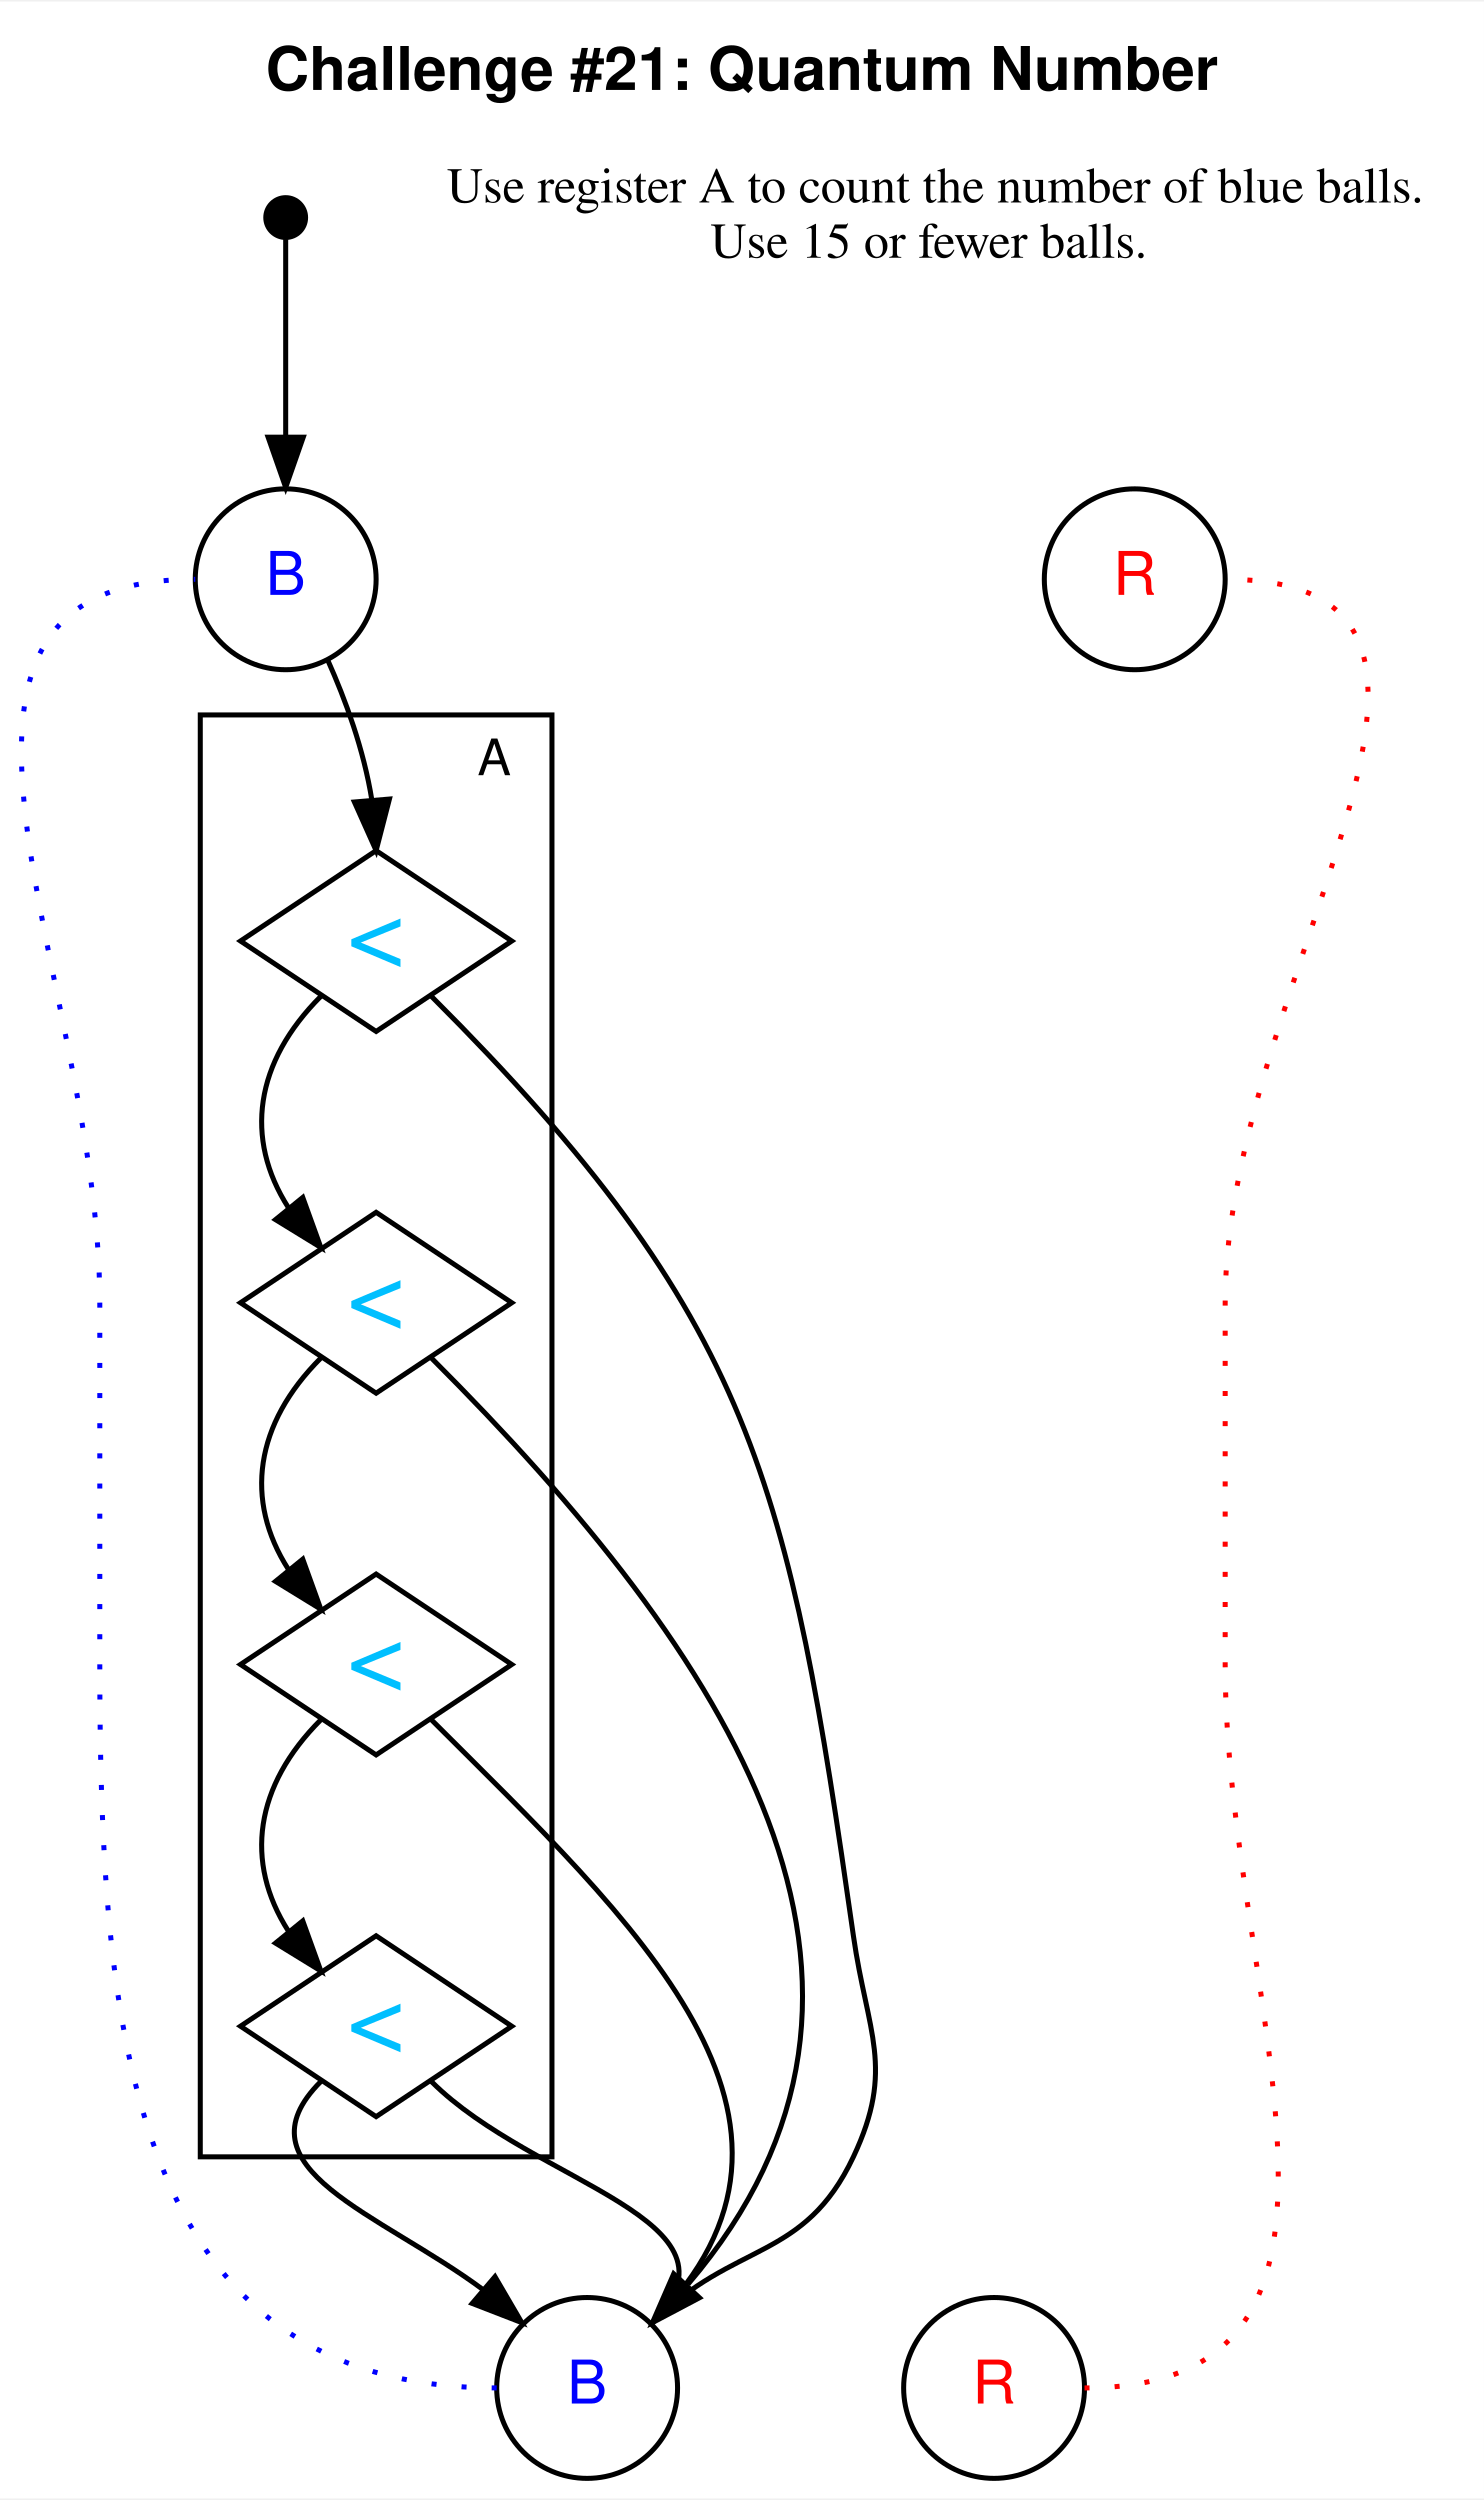
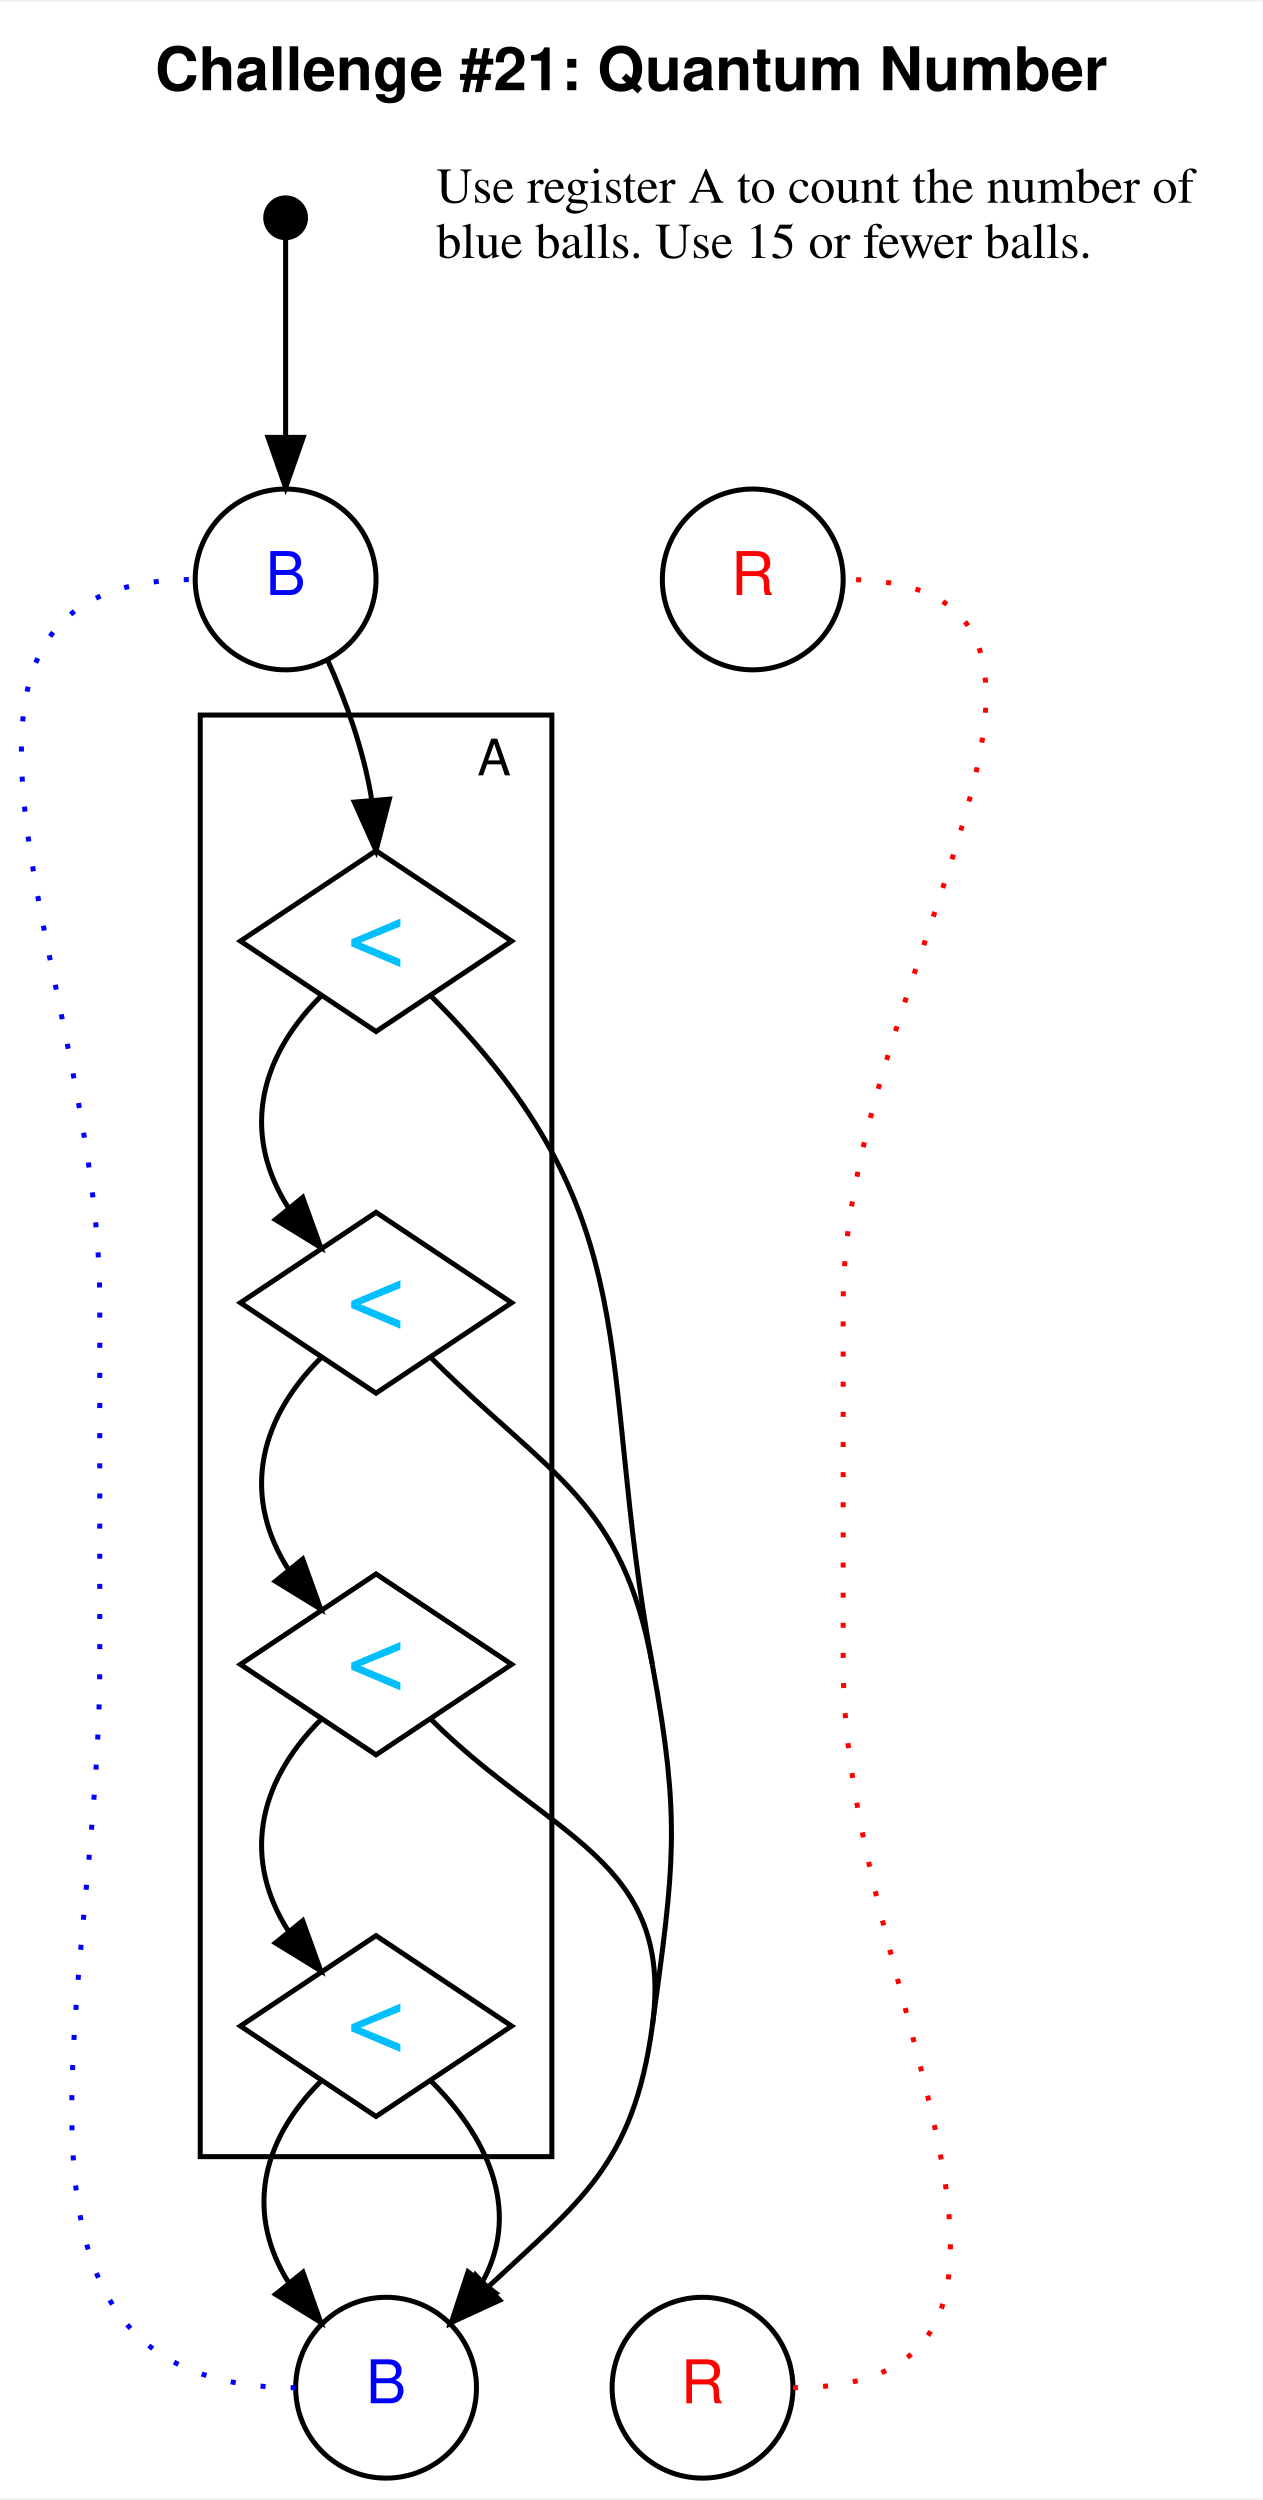
- <svg xmlns="http://www.w3.org/2000/svg" width="295pt" height="497pt" viewBox="0.00 0.00 295.36 497.00">
+ <svg xmlns="http://www.w3.org/2000/svg" width="251pt" height="497pt" viewBox="0.00 0.00 251.36 497.00">
  <g id="graph0" class="graph" transform="scale(1 1) rotate(0) translate(4 493)">
-     <polygon fill="#ffffff" stroke="transparent" points="-4,4 -4,-493 291.363,-493 291.363,4 -4,4" />
-     <text text-anchor="middle" x="143.682" y="-475.4" font-family="Helvetica,sans-Serif" font-weight="bold" font-size="12.00" fill="#000000">Challenge #21: Quantum Number</text>
+     <polygon fill="#ffffff" stroke="transparent" points="-4,4 -4,-493 247.363,-493 247.363,4 -4,4" />
+     <text text-anchor="middle" x="121.682" y="-475.4" font-family="Helvetica,sans-Serif" font-weight="bold" font-size="12.00" fill="#000000">Challenge #21: Quantum Number</text>
    <g id="clust3" class="cluster">
      <polygon fill="none" stroke="#000000" points="35.863,-64 35.863,-351 105.863,-351 105.863,-64 35.863,-64" />
      <text text-anchor="middle" x="94.363" y="-339" font-family="Helvetica,sans-Serif" font-size="10.00" fill="#000000">A</text>
    </g>
    <g id="node1" class="node">
      <ellipse fill="#000000" stroke="#000000" cx="52.863" cy="-450" rx="3.96" ry="3.96" />
    </g>
    <g id="node2" class="node">
      <ellipse fill="none" stroke="#000000" cx="52.863" cy="-378" rx="18" ry="18" />
      <text text-anchor="middle" x="52.863" y="-374.9" font-family="Helvetica,sans-Serif" font-size="12.00" fill="#0000ff">B</text>
    </g>
    <g id="edge1" class="edge">
      <path fill="none" stroke="#000000" d="M52.863,-445.712C52.863,-438.062 52.863,-421.472 52.863,-406.629" />
      <polygon fill="#000000" stroke="#000000" points="56.363,-406.282 52.863,-396.282 49.363,-406.282 56.363,-406.282" />
    </g>
    <g id="node7" class="node">
      <polygon fill="none" stroke="#000000" points="70.863,-324 43.863,-306 70.863,-288 97.863,-306 70.863,-324" />
      <text text-anchor="middle" x="70.863" y="-301" font-family="Helvetica,sans-Serif" font-size="20.00" fill="#00bfff">&lt;</text>
    </g>
    <g id="edge2" class="edge">
      <path fill="none" stroke="#000000" d="M61.231,-361.919C64.756,-354.042 68.412,-344.1 70.019,-334.034" />
      <polygon fill="#000000" stroke="#000000" points="73.513,-334.258 70.863,-324 66.537,-333.671 73.513,-334.258" />
    </g>
    <g id="node3" class="node">
-       <ellipse fill="none" stroke="#000000" cx="112.863" cy="-18" rx="18" ry="18" />
-       <text text-anchor="middle" x="112.863" y="-14.9" font-family="Helvetica,sans-Serif" font-size="12.00" fill="#0000ff">B</text>
+       <ellipse fill="none" stroke="#000000" cx="72.863" cy="-18" rx="18" ry="18" />
+       <text text-anchor="middle" x="72.863" y="-14.9" font-family="Helvetica,sans-Serif" font-size="12.00" fill="#0000ff">B</text>
    </g>
    <g id="edge11" class="edge">
-       <path fill="none" stroke="#0000ff" stroke-dasharray="1,5" d="M94.863,-18C21.865,-18 15.863,-89.001 15.863,-162 15.863,-234 15.863,-234 15.863,-234 15.863,-298.555 -29.691,-378 34.863,-378" />
+       <path fill="none" stroke="#0000ff" stroke-dasharray="1,5" d="M54.863,-18C-11.442,-18 15.863,-95.694 15.863,-162 15.863,-234 15.863,-234 15.863,-234 15.863,-298.555 -29.691,-378 34.863,-378" />
    </g>
    <g id="node5" class="node">
-       <ellipse fill="none" stroke="#000000" cx="193.863" cy="-18" rx="18" ry="18" />
-       <text text-anchor="middle" x="193.863" y="-14.9" font-family="Helvetica,sans-Serif" font-size="12.00" fill="#ff0000">R</text>
+       <ellipse fill="none" stroke="#000000" cx="135.863" cy="-18" rx="18" ry="18" />
+       <text text-anchor="middle" x="135.863" y="-14.9" font-family="Helvetica,sans-Serif" font-size="12.00" fill="#ff0000">R</text>
    </g>
    <g id="node4" class="node">
-       <ellipse fill="none" stroke="#000000" cx="221.863" cy="-378" rx="18" ry="18" />
-       <text text-anchor="middle" x="221.863" y="-374.9" font-family="Helvetica,sans-Serif" font-size="12.00" fill="#ff0000">R</text>
+       <ellipse fill="none" stroke="#000000" cx="145.863" cy="-378" rx="18" ry="18" />
+       <text text-anchor="middle" x="145.863" y="-374.9" font-family="Helvetica,sans-Serif" font-size="12.00" fill="#ff0000">R</text>
    </g>
    <g id="edge12" class="edge">
-       <path fill="none" stroke="#ff0000" stroke-dasharray="1,5" d="M211.863,-18C277.062,-18 239.863,-96.801 239.863,-162 239.863,-234 239.863,-234 239.863,-234 239.863,-298 303.863,-378 239.863,-378" />
+       <path fill="none" stroke="#ff0000" stroke-dasharray="1,5" d="M153.863,-18C218.018,-18 163.863,-97.846 163.863,-162 163.863,-234 163.863,-234 163.863,-234 163.863,-298 227.863,-378 163.863,-378" />
    </g>
    <g id="node6" class="node">
-       <text text-anchor="end" x="279.363" y="-453" font-family="Times" font-size="10.00" fill="#000000">Use register A to count the number of blue balls.</text>
-       <text text-anchor="middle" x="180.863" y="-442" font-family="Times" font-size="10.00" fill="#000000">Use 15 or fewer balls.</text>
+       <text text-anchor="start" x="82.863" y="-453" font-family="Times" font-size="10.00" fill="#000000">Use register A to count the number of</text>
+       <text text-anchor="start" x="82.863" y="-442" font-family="Times" font-size="10.00" fill="#000000">blue balls. Use 15 or fewer balls.</text>
    </g>
    <g id="edge7" class="edge">
-       <path fill="none" stroke="#000000" d="M81.863,-295C146.289,-230.575 152.978,-198.195 165.863,-108 168.629,-88.641 174.202,-81.689 165.863,-64 156.036,-43.153 142.16,-47.297 125.863,-31" />
+       <path fill="none" stroke="#000000" d="M81.863,-295C125.889,-250.974 114.568,-223.229 125.863,-162" />
    </g>
    <g id="node8" class="node">
      <polygon fill="none" stroke="#000000" points="70.863,-252 43.863,-234 70.863,-216 97.863,-234 70.863,-252" />
      <text text-anchor="middle" x="70.863" y="-229" font-family="Helvetica,sans-Serif" font-size="20.00" fill="#00bfff">&lt;</text>
    </g>
    <g id="edge3" class="edge">
      <path fill="none" stroke="#000000" d="M59.863,-295C46.728,-281.865 44.573,-266.731 53.398,-252.94" />
      <polygon fill="#000000" stroke="#000000" points="56.263,-254.964 59.863,-245 50.835,-250.544 56.263,-254.964" />
    </g>
    <g id="edge8" class="edge">
-       <path fill="none" stroke="#000000" d="M81.863,-223C141.228,-163.635 184.128,-98.487 132.952,-38.648" />
-       <polygon fill="#000000" stroke="#000000" points="135.228,-35.955 125.863,-31 130.094,-40.713 135.228,-35.955" />
+       <path fill="none" stroke="#000000" d="M81.863,-223C105.501,-199.363 119.799,-194.873 125.863,-162" />
+       <path fill="none" stroke="#000000" d="M125.863,-162C131.668,-130.531 130.166,-121.71 125.863,-90" />
    </g>
    <g id="node9" class="node">
      <polygon fill="none" stroke="#000000" points="70.863,-180 43.863,-162 70.863,-144 97.863,-162 70.863,-180" />
      <text text-anchor="middle" x="70.863" y="-157" font-family="Helvetica,sans-Serif" font-size="20.00" fill="#00bfff">&lt;</text>
    </g>
    <g id="edge4" class="edge">
      <path fill="none" stroke="#000000" d="M59.863,-223C46.728,-209.864 44.573,-194.731 53.398,-180.94" />
      <polygon fill="#000000" stroke="#000000" points="56.263,-182.964 59.863,-173 50.835,-178.544 56.263,-182.964" />
    </g>
    <g id="edge9" class="edge">
-       <path fill="none" stroke="#000000" d="M81.863,-151C122.031,-110.832 166.031,-71.168 125.863,-31" />
+       <path fill="none" stroke="#000000" d="M125.863,-90C122.103,-62.286 111.266,-54.981 93.365,-38.237" />
+       <polygon fill="#000000" stroke="#000000" points="95.49,-35.424 85.863,-31 90.631,-40.462 95.49,-35.424" />
+       <path fill="none" stroke="#000000" d="M81.863,-151C105.501,-127.363 130.358,-123.124 125.863,-90" />
    </g>
    <g id="node10" class="node">
      <polygon fill="none" stroke="#000000" points="70.863,-108 43.863,-90 70.863,-72 97.863,-90 70.863,-108" />
      <text text-anchor="middle" x="70.863" y="-85" font-family="Helvetica,sans-Serif" font-size="20.00" fill="#00bfff">&lt;</text>
    </g>
    <g id="edge5" class="edge">
      <path fill="none" stroke="#000000" d="M59.863,-151C46.728,-137.864 44.573,-122.731 53.398,-108.94" />
      <polygon fill="#000000" stroke="#000000" points="56.263,-110.964 59.863,-101 50.835,-106.544 56.263,-110.964" />
    </g>
    <g id="edge6" class="edge">
-       <path fill="none" stroke="#000000" d="M59.863,-79C42.528,-61.665 71.671,-52.831 92.25,-37.489" />
-       <polygon fill="#000000" stroke="#000000" points="94.523,-40.15 99.863,-31 89.982,-34.823 94.523,-40.15" />
+       <path fill="none" stroke="#000000" d="M59.863,-79C47.371,-66.508 45.224,-52.133 53.422,-38.994" />
+       <polygon fill="#000000" stroke="#000000" points="56.314,-40.983 59.863,-31 50.864,-36.59 56.314,-40.983" />
    </g>
    <g id="edge10" class="edge">
-       <path fill="none" stroke="#000000" d="M81.863,-79C102.327,-58.536 146.327,-51.464 125.863,-31" />
+       <path fill="none" stroke="#000000" d="M81.863,-79C94.399,-66.465 99.297,-52.154 92.013,-39.008" />
+       <polygon fill="#000000" stroke="#000000" points="94.73,-36.8 85.863,-31 89.178,-41.063 94.73,-36.8" />
    </g>
  </g>
</svg>
